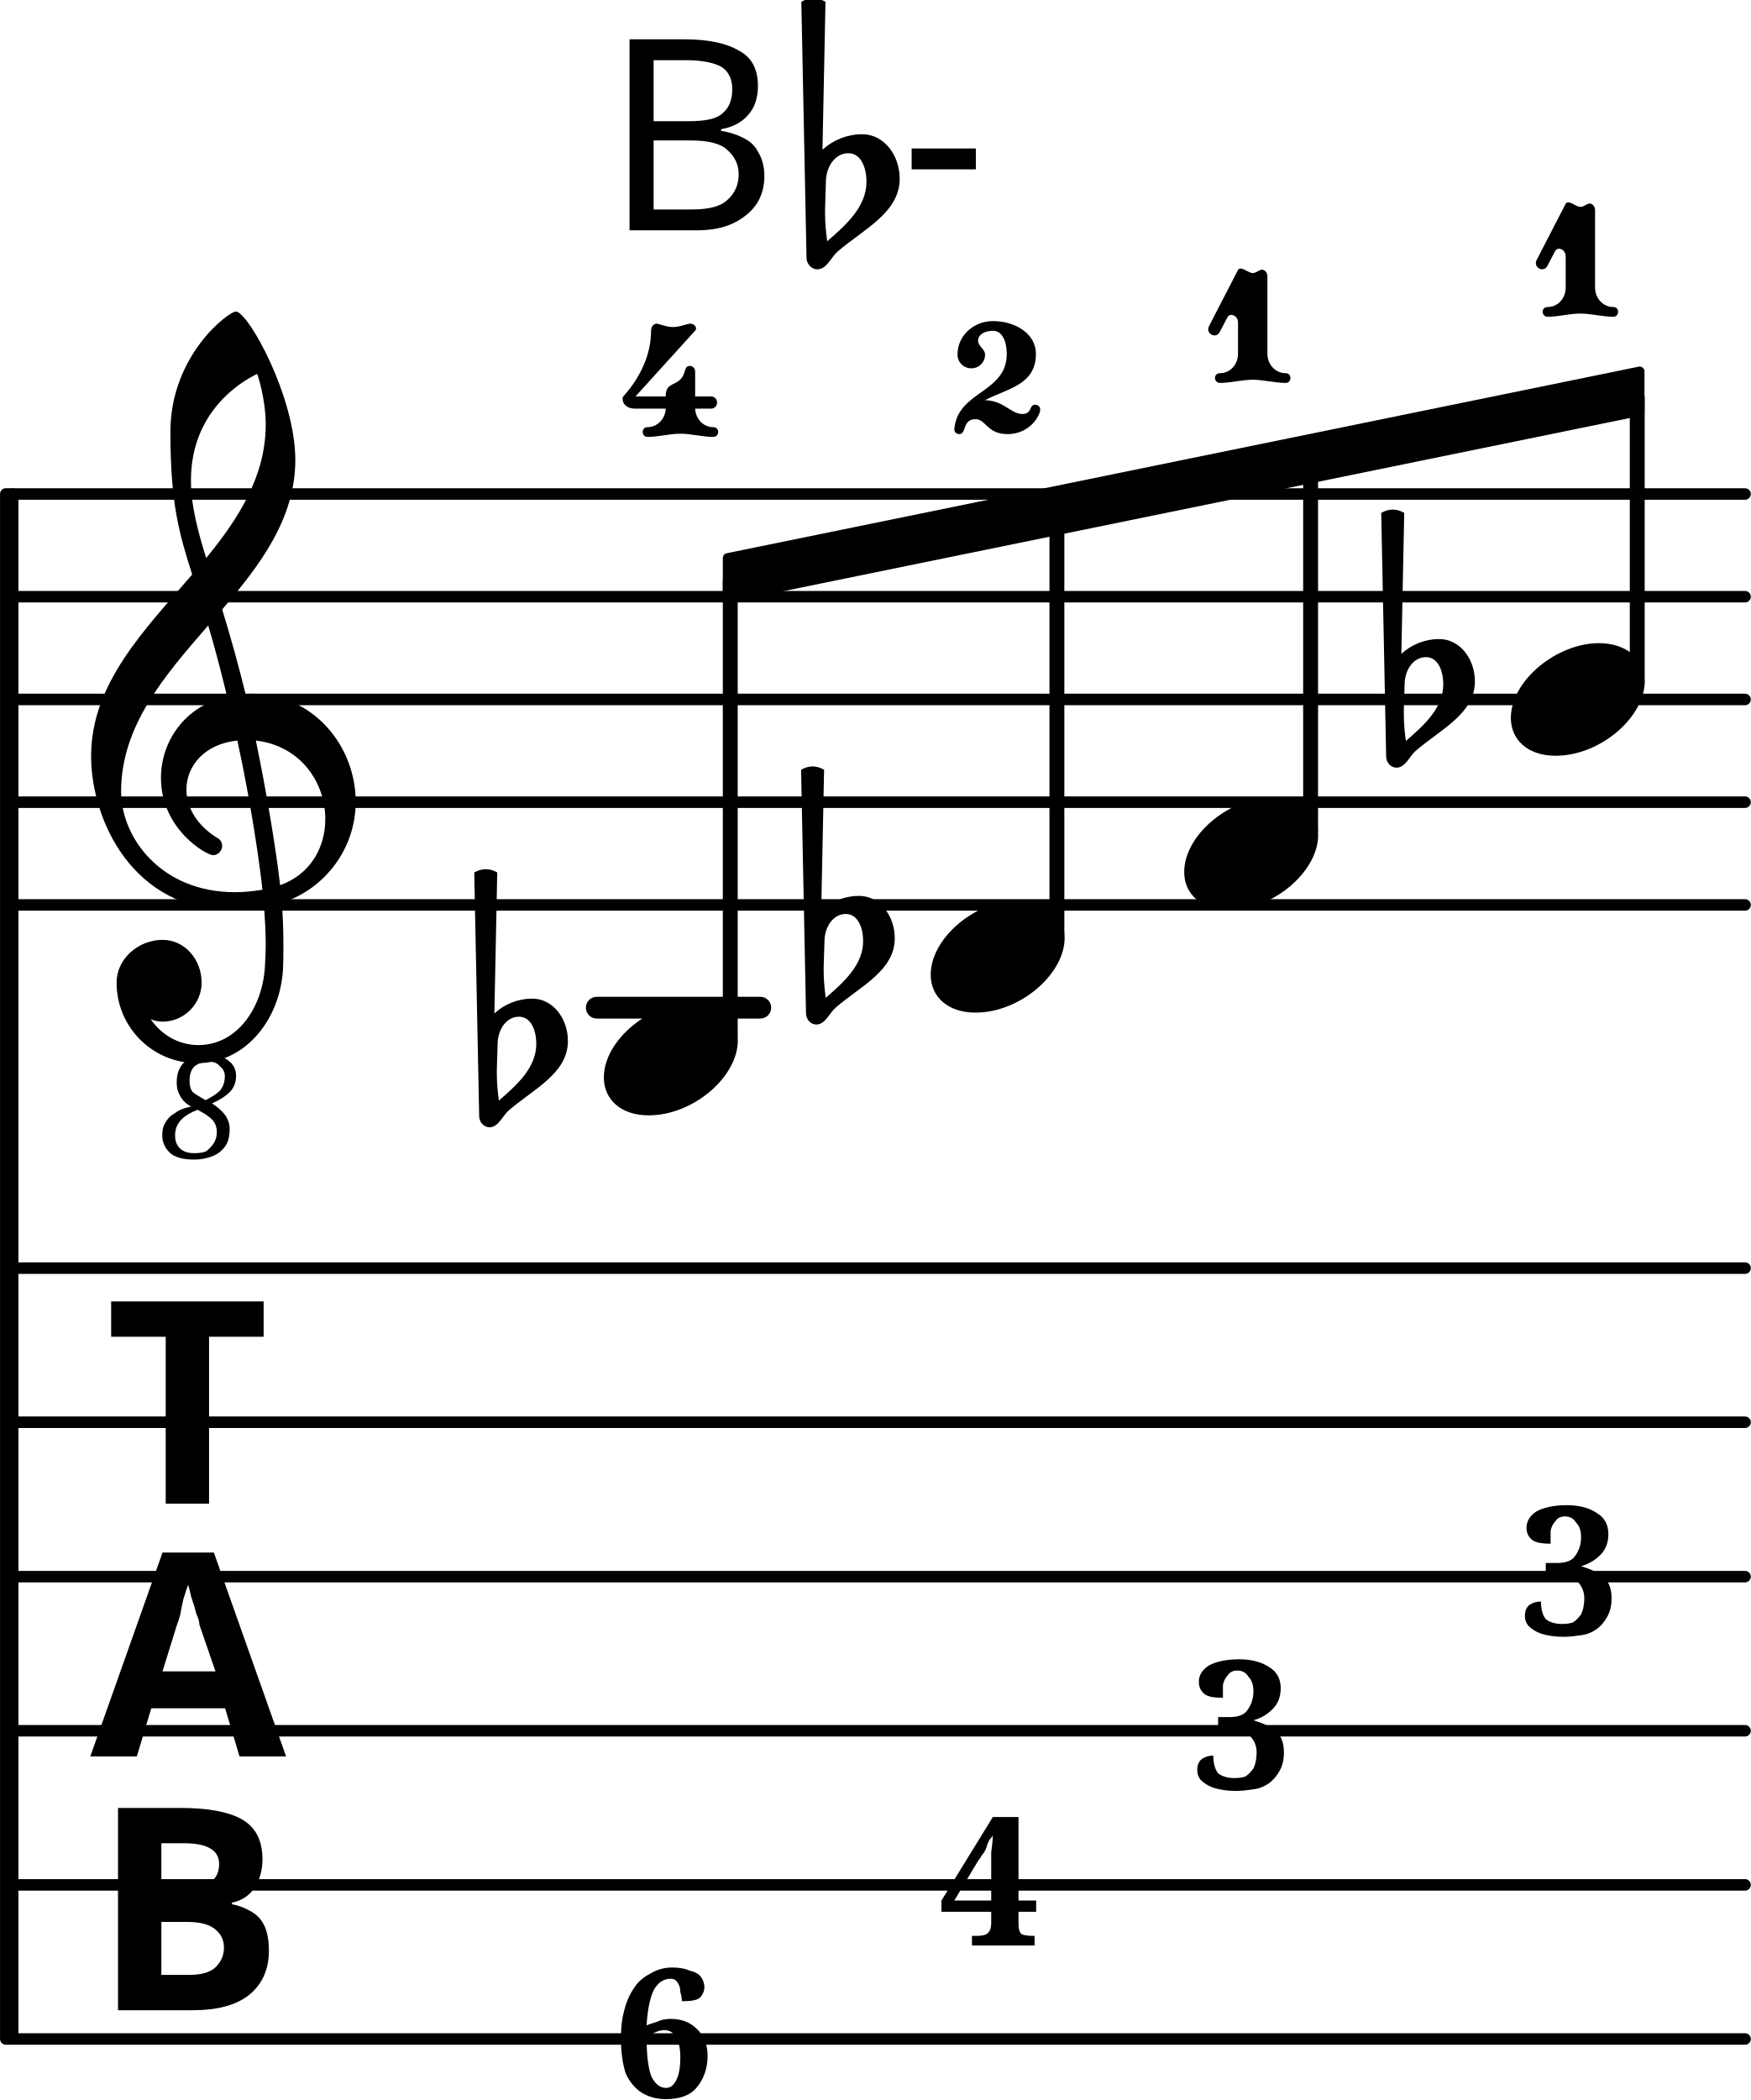
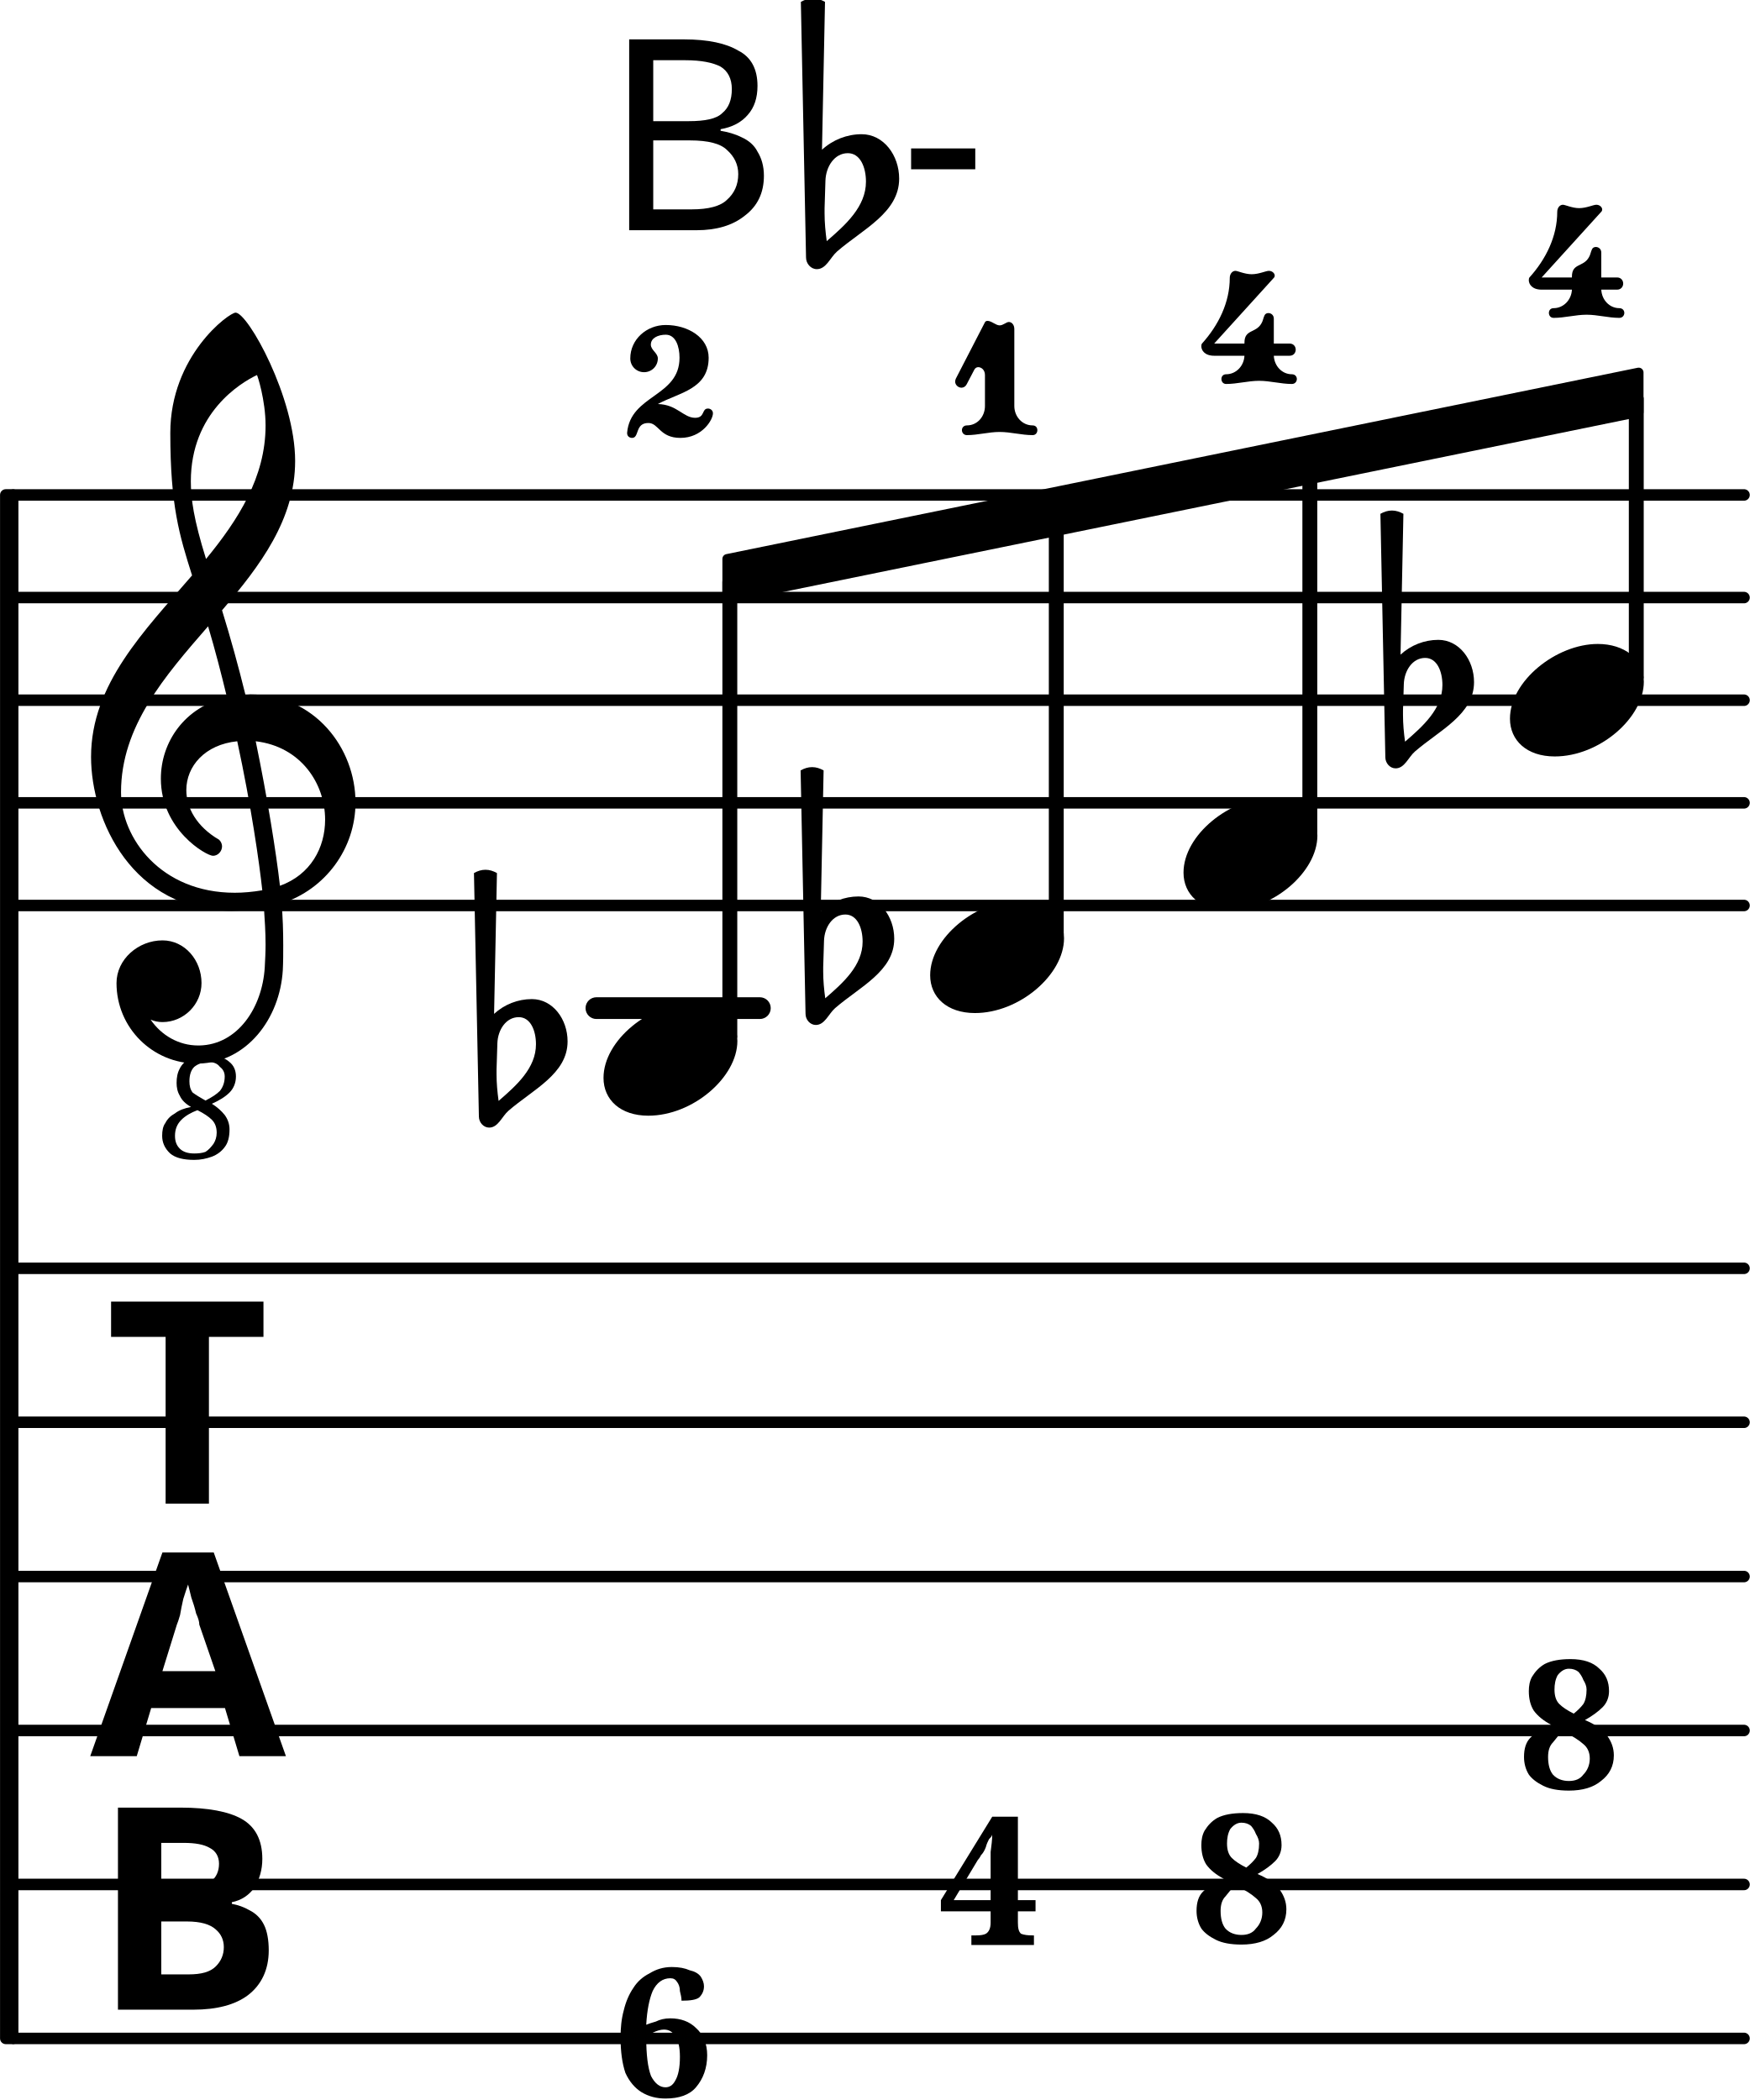
- <svg xmlns="http://www.w3.org/2000/svg" preserveAspectRatio="xMidYMid meet" viewBox="-0.079 -4.566 17.04 20.44">
+ <svg xmlns="http://www.w3.org/2000/svg" preserveAspectRatio="xMidYMid meet" viewBox="-0.079 -4.58 17.04 20.46">
  <g transform="translate(0, 5.242)">
    <rect x="5.625" y="-0.106" width="1.804" height="0.212" ry="0.106" fill="currentColor" />
  </g>
  <g transform="translate(0, 4.242)">
    <line stroke-linejoin="round" stroke-linecap="round" stroke-width="0.112" stroke="currentColor" x1="0.056" y1="0" x2="16.91" y2="0" />
  </g>
  <g transform="translate(0, 3.242)">
    <line stroke-linejoin="round" stroke-linecap="round" stroke-width="0.112" stroke="currentColor" x1="0.056" y1="0" x2="16.91" y2="0" />
  </g>
  <g transform="translate(0, 2.242)">
    <line stroke-linejoin="round" stroke-linecap="round" stroke-width="0.112" stroke="currentColor" x1="0.056" y1="0" x2="16.91" y2="0" />
  </g>
  <g transform="translate(0, 1.242)">
    <line stroke-linejoin="round" stroke-linecap="round" stroke-width="0.112" stroke="currentColor" x1="0.056" y1="0" x2="16.91" y2="0" />
  </g>
  <g transform="translate(0, 0.2422)">
    <line stroke-linejoin="round" stroke-linecap="round" stroke-width="0.112" stroke="currentColor" x1="0.056" y1="0" x2="16.91" y2="0" />
  </g>
  <g transform="translate(0, 15.28)">
    <line stroke-linejoin="round" stroke-linecap="round" stroke-width="0.112" stroke="currentColor" x1="0.056" y1="0" x2="16.91" y2="0" />
  </g>
  <g transform="translate(0, 13.78)">
    <line stroke-linejoin="round" stroke-linecap="round" stroke-width="0.112" stroke="currentColor" x1="0.056" y1="0" x2="16.91" y2="0" />
  </g>
  <g transform="translate(0, 12.28)">
    <line stroke-linejoin="round" stroke-linecap="round" stroke-width="0.112" stroke="currentColor" x1="0.056" y1="0" x2="16.91" y2="0" />
  </g>
  <g transform="translate(0, 10.78)">
    <line stroke-linejoin="round" stroke-linecap="round" stroke-width="0.112" stroke="currentColor" x1="0.056" y1="0" x2="16.91" y2="0" />
  </g>
  <g transform="translate(0, 9.277)">
    <line stroke-linejoin="round" stroke-linecap="round" stroke-width="0.112" stroke="currentColor" x1="0.056" y1="0" x2="16.91" y2="0" />
  </g>
  <g transform="translate(0, 7.777)">
    <line stroke-linejoin="round" stroke-linecap="round" stroke-width="0.112" stroke="currentColor" x1="0.056" y1="0" x2="16.91" y2="0" />
  </g>
-   <g transform="translate(5.8, -2.324)">
+   <g transform="translate(5.8, -2.337)">
    <text font-family="sans" font-size="2.616" text-anchor="start" fill="currentColor">
      <tspan>B</tspan>
    </text>
  </g>
-   <g transform="translate(7.84, -2.642)">
+   <g transform="translate(7.84, -2.655)">
    <path transform="scale(0.0042, -0.0042)" d="M29 39l-2 -64v-11c0 -22 2 -43 5 -65c44 38 91 80 91 138c0 33 -13 66 -42 66c-31 0 -51 -31 -52 -64zM-28 454c9 5 18 8 28 8s19 -3 28 -8l-7 -343c25 23 58 36 92 36c51 0 87 -49 87 -103c0 -79 -84 -117 -144 -169c-16 -14 -25 -41 -47 -41c-14 0 -25 13 -25 27z" fill="currentColor" />
  </g>
-   <g transform="translate(8.687, -2.324)">
+   <g transform="translate(8.687, -2.337)">
    <text font-family="sans" font-size="2.616" text-anchor="start" fill="currentColor">
      <tspan>-</tspan>
    </text>
  </g>
  <g transform="translate(5.8, 5.742)">
    <path transform="scale(0.004, -0.004)" d="M0 -45c0 92 113 182 214 182c64 0 112 -36 112 -92c0 -88 -108 -182 -217 -182c-68 0 -109 39 -109 92z" fill="currentColor" />
  </g>
-   <g transform="translate(5.989, -0.3136)">
-     <path transform="scale(0.0022, -0.0022)" d="M148 501c10 0 41 -15 72 -15c32 0 63 15 76 15c15 0 26 -11 26 -21c0 -4 -1 -7 -4 -10l-264 -291h134v4c0 60 50 41 75 85c7 11 8 24 14 36c3 7 10 10 17 10c11 0 24 -8 24 -25v-110h70c18 0 27 -14 27 -27s-9 -27 -27 -27h-70c2 -45 36 -82 80 -82c14 0 22 -10 22 -21 s-8 -22 -22 -22c-49 0 -96 14 -145 14s-97 -14 -146 -14c-14 0 -21 11 -21 22s7 21 21 21c44 0 79 37 81 82h-134c-43 0 -57 25 -57 42c0 5 1 10 3 12c73 81 123 182 123 291c0 17 11 31 25 31z" fill="currentColor" />
+   <g transform="translate(6.03, -0.3136)">
+     <path transform="scale(0.0022, -0.0022)" d="M94 66c-60 0 -39 -66 -72 -66c-11 0 -22 7 -22 21v2c15 169 232 158 232 332c0 50 -17 102 -61 102c-33 0 -66 -14 -66 -44c0 -24 31 -37 31 -61c0 -34 -27 -61 -61 -61s-61 27 -61 61c0 84 72 148 157 148c98 0 190 -55 190 -145c0 -140 -131 -154 -225 -205 c85 -2 113 -61 165 -61c45 0 28 41 57 41c11 0 22 -8 22 -21c0 -29 -48 -109 -144 -109c-92 0 -96 66 -142 66z" fill="currentColor" />
  </g>
  <g transform="translate(0.8, 3.242)">
    <path transform="scale(0.004, -0.004)" d="M265 -635h-5c-108 0 -196 87 -196 196c0 58 53 104 112 104c54 0 95 -48 95 -104c0 -52 -43 -95 -95 -95c-10 0 -20 2 -29 6c26 -38 68 -63 116 -63h3zM403 150c28 -135 50 -272 59 -352c75 27 110 93 110 161c0 88 -59 178 -169 191zM75 26c0 -112 97 -245 277 -245 c21 0 43 2 67 6c-7 65 -27 206 -61 363c-79 -8 -124 -61 -124 -119c0 -43 25 -89 80 -121c5 -5 7 -11 7 -16c0 -12 -10 -23 -22 -23c-16 0 -127 63 -127 188c0 89 58 175 161 198c-14 58 -29 116 -46 173c-106 -122 -212 -244 -212 -404zM354 1194c30 0 145 -207 145 -361 c0 -143 -85 -255 -178 -364c21 -68 40 -137 57 -206c4 0 8 1 12 1c156 0 256 -130 256 -263c0 -113 -74 -212 -180 -246c3 -34 4 -68 4 -102c0 -20 0 -40 -1 -60c-7 -120 -89 -225 -204 -228l1 44c93 2 153 92 159 190c1 19 2 37 2 56c0 30 -2 60 -4 90 c-28 -5 -54 -8 -79 -8c-240 0 -342 219 -342 375c0 177 130 307 246 442c-31 98 -53 170 -53 347c0 188 143 293 159 293zM427 919c0 62 -20 123 -21 123c-40 -19 -161 -92 -161 -259c0 -42 7 -93 37 -189c78 95 145 199 145 325z" fill="currentColor" />
  </g>
  <g transform="translate(1.485, 6.705)">
    <text font-family="serif" font-style="italic" font-size="1.386" text-anchor="start" fill="currentColor">
      <tspan>8</tspan>
    </text>
  </g>
  <g transform="translate(5.888, 15.85)">
    <text font-family="serif" font-weight="bold" font-size="1.746" text-anchor="start" fill="currentColor">
      <tspan>6</tspan>
    </text>
  </g>
  <g transform="translate(0.9406, 10.07)">
    <text font-family="sans" font-weight="bold" font-size="2.772" text-anchor="start" fill="currentColor">
      <tspan>T</tspan>
    </text>
  </g>
  <g transform="translate(0.8, 12.53)">
    <text font-family="sans" font-weight="bold" font-size="2.772" text-anchor="start" fill="currentColor">
      <tspan>A</tspan>
    </text>
  </g>
  <g transform="translate(0.8201, 15)">
    <text font-family="sans" font-weight="bold" font-size="2.772" text-anchor="start" fill="currentColor">
      <tspan>B</tspan>
    </text>
  </g>
  <g transform="translate(7.03, 2.242)">
    <rect x="-0.072" y="-1.199" width="0.145" height="4.519" ry="0.047" fill="currentColor" />
  </g>
  <g transform="translate(4.65, 5.742)">
    <path transform="scale(0.004, -0.004)" d="M29 39l-2 -64v-11c0 -22 2 -43 5 -65c44 38 91 80 91 138c0 33 -13 66 -42 66c-31 0 -51 -31 -52 -64zM-28 454c9 5 18 8 28 8s19 -3 28 -8l-7 -343c25 23 58 36 92 36c51 0 87 -49 87 -103c0 -79 -84 -117 -144 -169c-16 -14 -25 -41 -47 -41c-14 0 -25 13 -25 27z" fill="currentColor" />
  </g>
  <g transform="translate(8.982, 4.742)">
    <path transform="scale(0.004, -0.004)" d="M0 -45c0 92 113 182 214 182c64 0 112 -36 112 -92c0 -88 -108 -182 -217 -182c-68 0 -109 39 -109 92z" fill="currentColor" />
  </g>
-   <g transform="translate(9.212, -0.3407)">
-     <path transform="scale(0.0022, -0.0022)" d="M94 66c-60 0 -39 -66 -72 -66c-11 0 -22 7 -22 21v2c15 169 232 158 232 332c0 50 -17 102 -61 102c-33 0 -66 -14 -66 -44c0 -24 31 -37 31 -61c0 -34 -27 -61 -61 -61s-61 27 -61 61c0 84 72 148 157 148c98 0 190 -55 190 -145c0 -140 -131 -154 -225 -205 c85 -2 113 -61 165 -61c45 0 28 41 57 41c11 0 22 -8 22 -21c0 -29 -48 -109 -144 -109c-92 0 -96 66 -142 66z" fill="currentColor" />
+   <g transform="translate(9.232, -0.3407)">
+     <path transform="scale(0.0022, -0.0022)" d="M194 486c16 0 29 15 41 15c13 0 24 -13 24 -31v-341c0 -47 35 -86 81 -86c14 0 21 -10 21 -21s-7 -22 -21 -22c-49 0 -97 14 -146 14s-96 -14 -145 -14c-14 0 -22 11 -22 22s8 21 22 21c46 0 80 39 80 86v137c0 23 -16 35 -30 35c-7 0 -13 -4 -17 -11l-34 -65 c-5 -10 -14 -15 -23 -15c-14 0 -28 12 -28 27c0 4 1 8 3 13l129 250c2 4 7 6 11 6c18 0 37 -20 54 -20z" fill="currentColor" />
  </g>
  <g transform="translate(9.071, 14.37)">
    <text font-family="serif" font-weight="bold" font-size="1.746" text-anchor="start" fill="currentColor">
      <tspan>4</tspan>
    </text>
  </g>
  <g transform="translate(10.21, 2.242)">
    <rect x="-0.072" y="-1.843" width="0.145" height="4.164" ry="0.047" fill="currentColor" />
  </g>
  <g transform="translate(7.832, 4.742)">
    <path transform="scale(0.004, -0.004)" d="M29 39l-2 -64v-11c0 -22 2 -43 5 -65c44 38 91 80 91 138c0 33 -13 66 -42 66c-31 0 -51 -31 -52 -64zM-28 454c9 5 18 8 28 8s19 -3 28 -8l-7 -343c25 23 58 36 92 36c51 0 87 -49 87 -103c0 -79 -84 -117 -144 -169c-16 -14 -25 -41 -47 -41c-14 0 -25 13 -25 27z" fill="currentColor" />
  </g>
  <g transform="translate(-0.0786, 7.759)">
    <rect x="0" y="-7.573" width="0.179" height="15.15" ry="0.056" fill="currentColor" />
  </g>
  <g transform="translate(11.45, 3.742)">
    <path transform="scale(0.004, -0.004)" d="M0 -45c0 92 113 182 214 182c64 0 112 -36 112 -92c0 -88 -108 -182 -217 -182c-68 0 -109 39 -109 92z" fill="currentColor" />
  </g>
-   <g transform="translate(11.69, -0.839)">
-     <path transform="scale(0.0022, -0.0022)" d="M194 486c16 0 29 15 41 15c13 0 24 -13 24 -31v-341c0 -47 35 -86 81 -86c14 0 21 -10 21 -21s-7 -22 -21 -22c-49 0 -97 14 -146 14s-96 -14 -145 -14c-14 0 -22 11 -22 22s8 21 22 21c46 0 80 39 80 86v137c0 23 -16 35 -30 35c-7 0 -13 -4 -17 -11l-34 -65 c-5 -10 -14 -15 -23 -15c-14 0 -28 12 -28 27c0 4 1 8 3 13l129 250c2 4 7 6 11 6c18 0 37 -20 54 -20z" fill="currentColor" />
+   <g transform="translate(11.63, -0.839)">
+     <path transform="scale(0.0022, -0.0022)" d="M148 501c10 0 41 -15 72 -15c32 0 63 15 76 15c15 0 26 -11 26 -21c0 -4 -1 -7 -4 -10l-264 -291h134v4c0 60 50 41 75 85c7 11 8 24 14 36c3 7 10 10 17 10c11 0 24 -8 24 -25v-110h70c18 0 27 -14 27 -27s-9 -27 -27 -27h-70c2 -45 36 -82 80 -82c14 0 22 -10 22 -21 s-8 -22 -22 -22c-49 0 -96 14 -145 14s-97 -14 -146 -14c-14 0 -21 11 -21 22s7 21 21 21c44 0 79 37 81 82h-134c-43 0 -57 25 -57 42c0 5 1 10 3 12c73 81 123 182 123 291c0 17 11 31 25 31z" fill="currentColor" />
  </g>
-   <g transform="translate(11.53, 12.85)">
+   <g transform="translate(11.53, 14.35)">
    <text font-family="serif" font-weight="bold" font-size="1.746" text-anchor="start" fill="currentColor">
-       <tspan>3</tspan>
+       <tspan>8</tspan>
    </text>
  </g>
  <g transform="translate(12.68, 2.242)">
    <rect x="-0.072" y="-2.341" width="0.145" height="3.662" ry="0.047" fill="currentColor" />
  </g>
  <g transform="translate(14.63, 2.242)">
    <path transform="scale(0.004, -0.004)" d="M0 -45c0 92 113 182 214 182c64 0 112 -36 112 -92c0 -88 -108 -182 -217 -182c-68 0 -109 39 -109 92z" fill="currentColor" />
  </g>
-   <g transform="translate(14.88, -1.483)">
-     <path transform="scale(0.0022, -0.0022)" d="M194 486c16 0 29 15 41 15c13 0 24 -13 24 -31v-341c0 -47 35 -86 81 -86c14 0 21 -10 21 -21s-7 -22 -21 -22c-49 0 -97 14 -146 14s-96 -14 -145 -14c-14 0 -22 11 -22 22s8 21 22 21c46 0 80 39 80 86v137c0 23 -16 35 -30 35c-7 0 -13 -4 -17 -11l-34 -65 c-5 -10 -14 -15 -23 -15c-14 0 -28 12 -28 27c0 4 1 8 3 13l129 250c2 4 7 6 11 6c18 0 37 -20 54 -20z" fill="currentColor" />
+   <g transform="translate(14.82, -1.483)">
+     <path transform="scale(0.0022, -0.0022)" d="M148 501c10 0 41 -15 72 -15c32 0 63 15 76 15c15 0 26 -11 26 -21c0 -4 -1 -7 -4 -10l-264 -291h134v4c0 60 50 41 75 85c7 11 8 24 14 36c3 7 10 10 17 10c11 0 24 -8 24 -25v-110h70c18 0 27 -14 27 -27s-9 -27 -27 -27h-70c2 -45 36 -82 80 -82c14 0 22 -10 22 -21 s-8 -22 -22 -22c-49 0 -96 14 -145 14s-97 -14 -146 -14c-14 0 -21 11 -21 22s7 21 21 21c44 0 79 37 81 82h-134c-43 0 -57 25 -57 42c0 5 1 10 3 12c73 81 123 182 123 291c0 17 11 31 25 31z" fill="currentColor" />
  </g>
-   <g transform="translate(14.72, 11.35)">
+   <g transform="translate(14.72, 12.85)">
    <text font-family="serif" font-weight="bold" font-size="1.746" text-anchor="start" fill="currentColor">
-       <tspan>3</tspan>
+       <tspan>8</tspan>
    </text>
  </g>
  <g transform="translate(15.86, 2.242)">
    <rect x="-0.072" y="-2.985" width="0.145" height="2.806" ry="0.047" fill="currentColor" />
  </g>
  <g transform="translate(13.48, 2.242)">
    <path transform="scale(0.004, -0.004)" d="M29 39l-2 -64v-11c0 -22 2 -43 5 -65c44 38 91 80 91 138c0 33 -13 66 -42 66c-31 0 -51 -31 -52 -64zM-28 454c9 5 18 8 28 8s19 -3 28 -8l-7 -343c25 23 58 36 92 36c51 0 87 -49 87 -103c0 -79 -84 -117 -144 -169c-16 -14 -25 -41 -47 -41c-14 0 -25 13 -25 27z" fill="currentColor" />
  </g>
  <g transform="translate(6.958, 1.058)">
    <polygon stroke-linejoin="round" stroke-linecap="round" stroke-width="0.094" fill="currentColor" stroke="currentColor" points="8.926 -2.009 8.926 -1.623 0.047 0.193 0.047 -0.193" />
  </g>
</svg>
